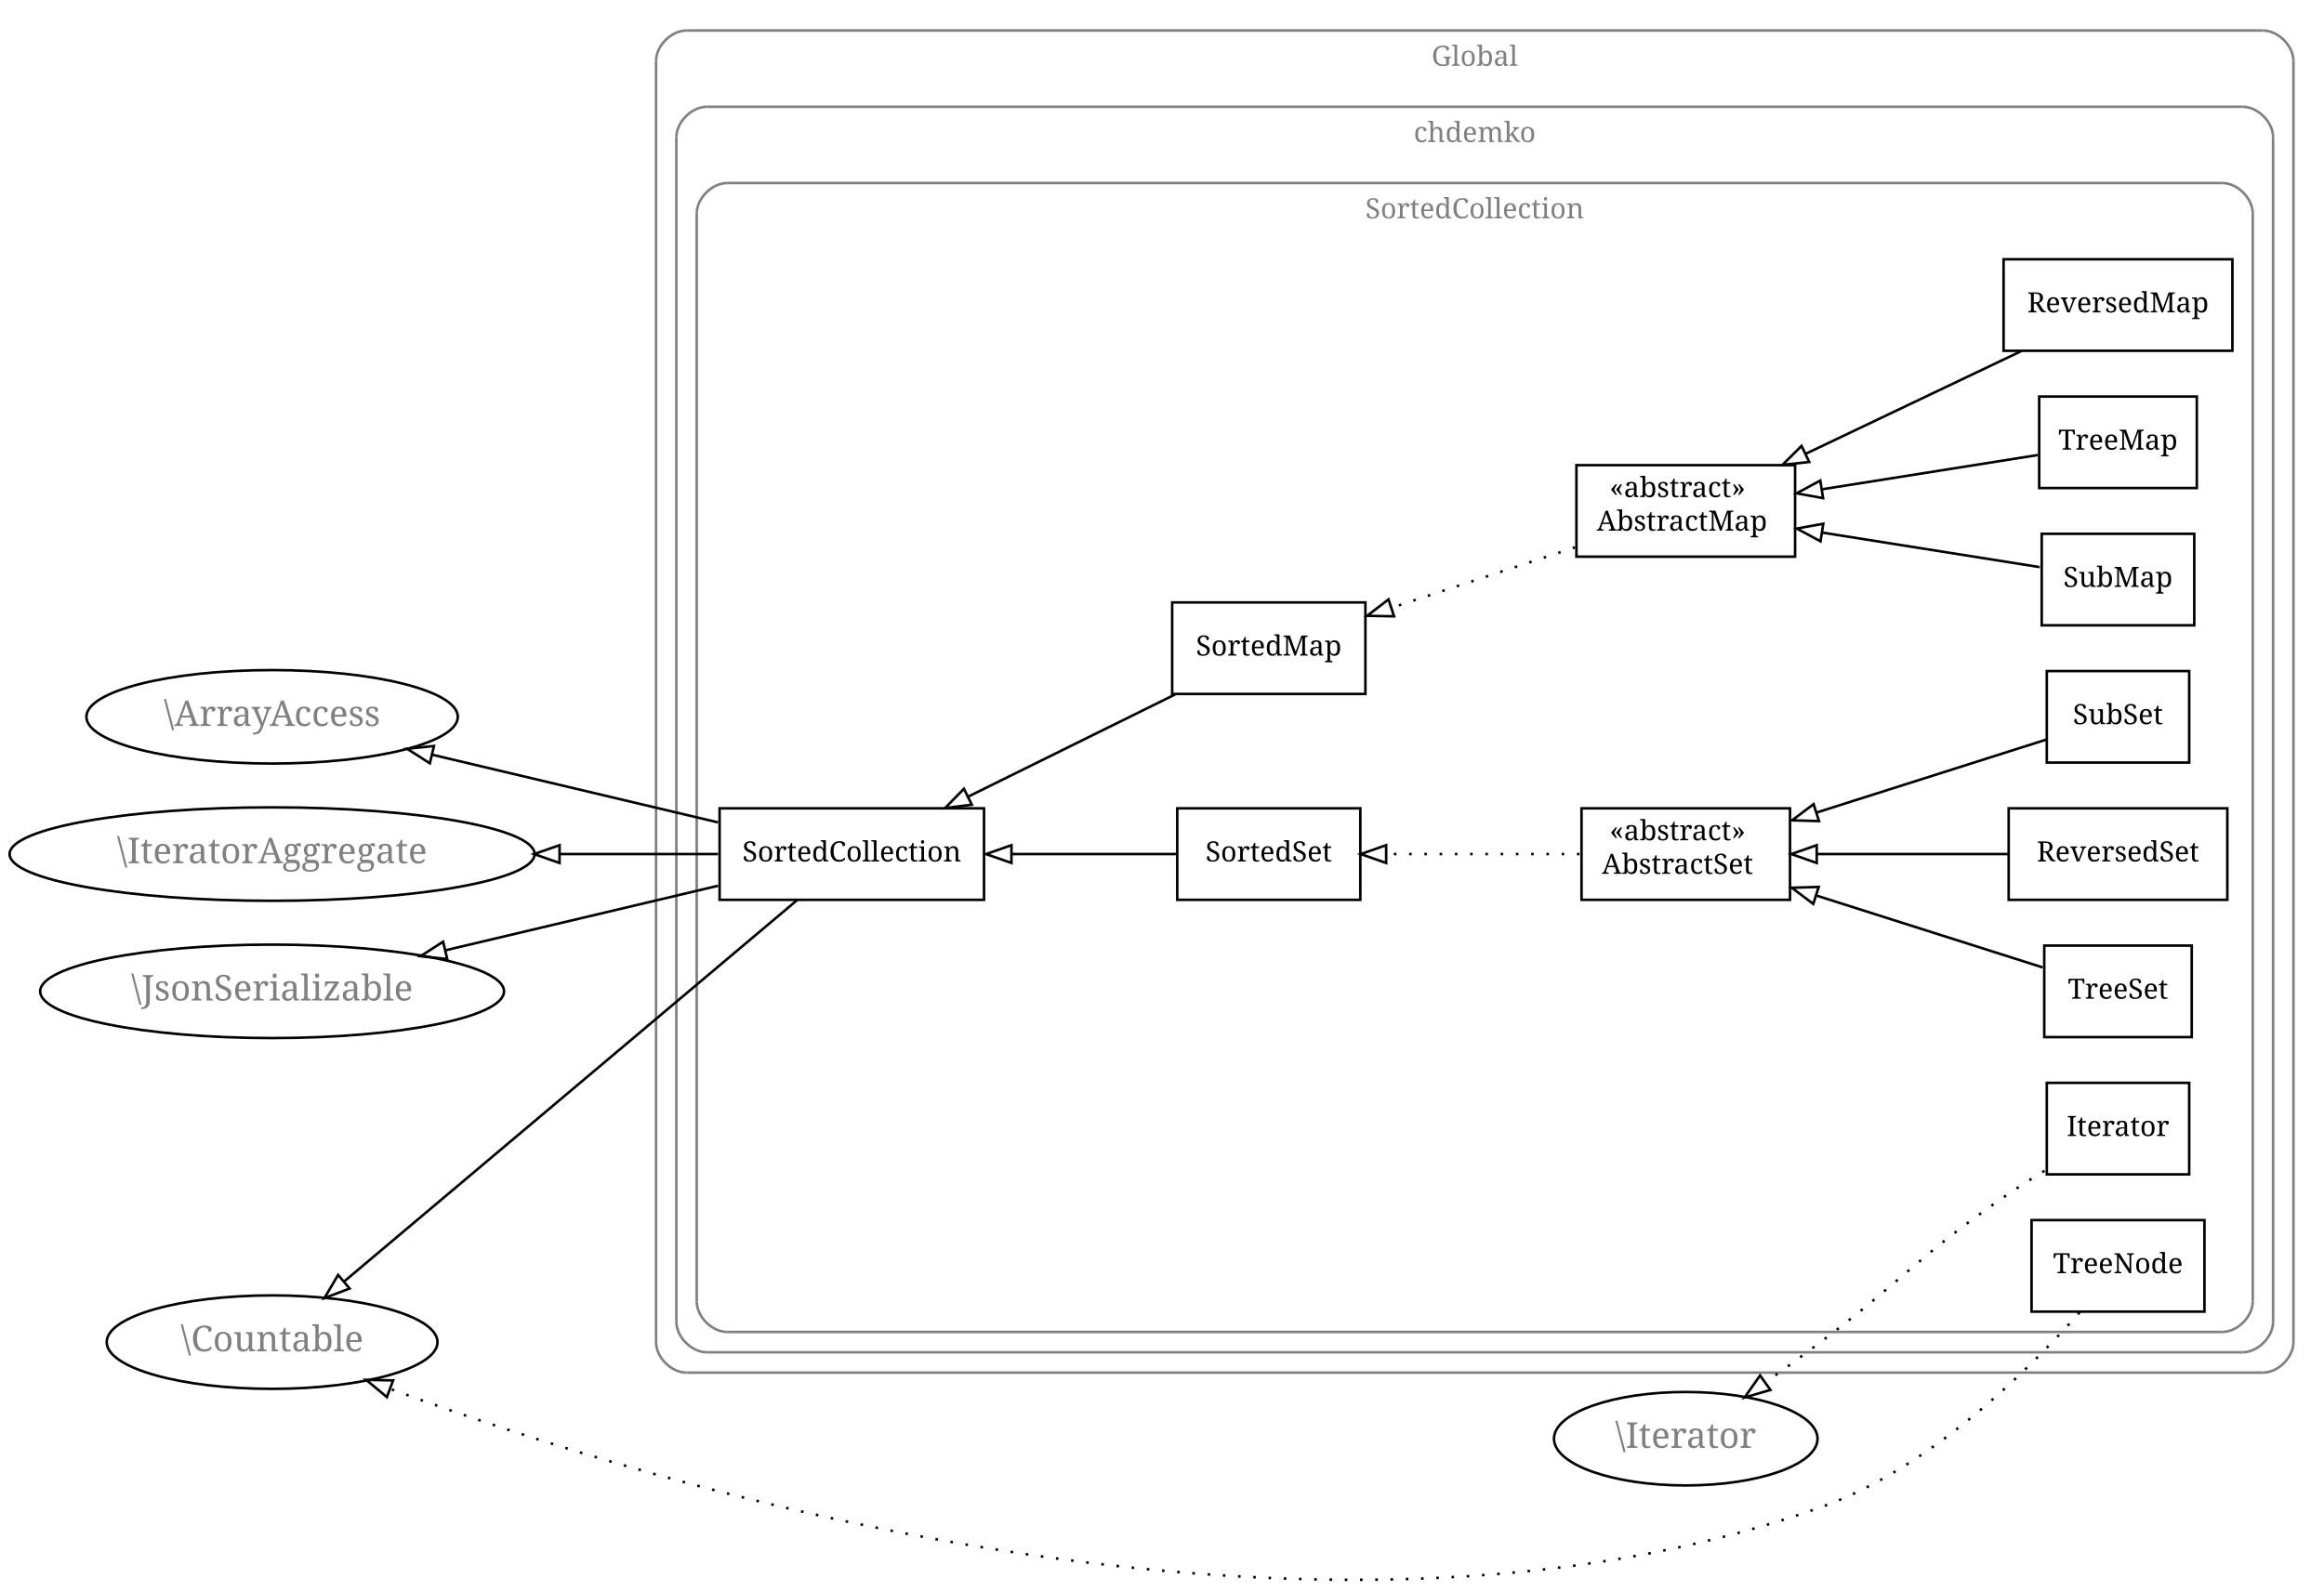
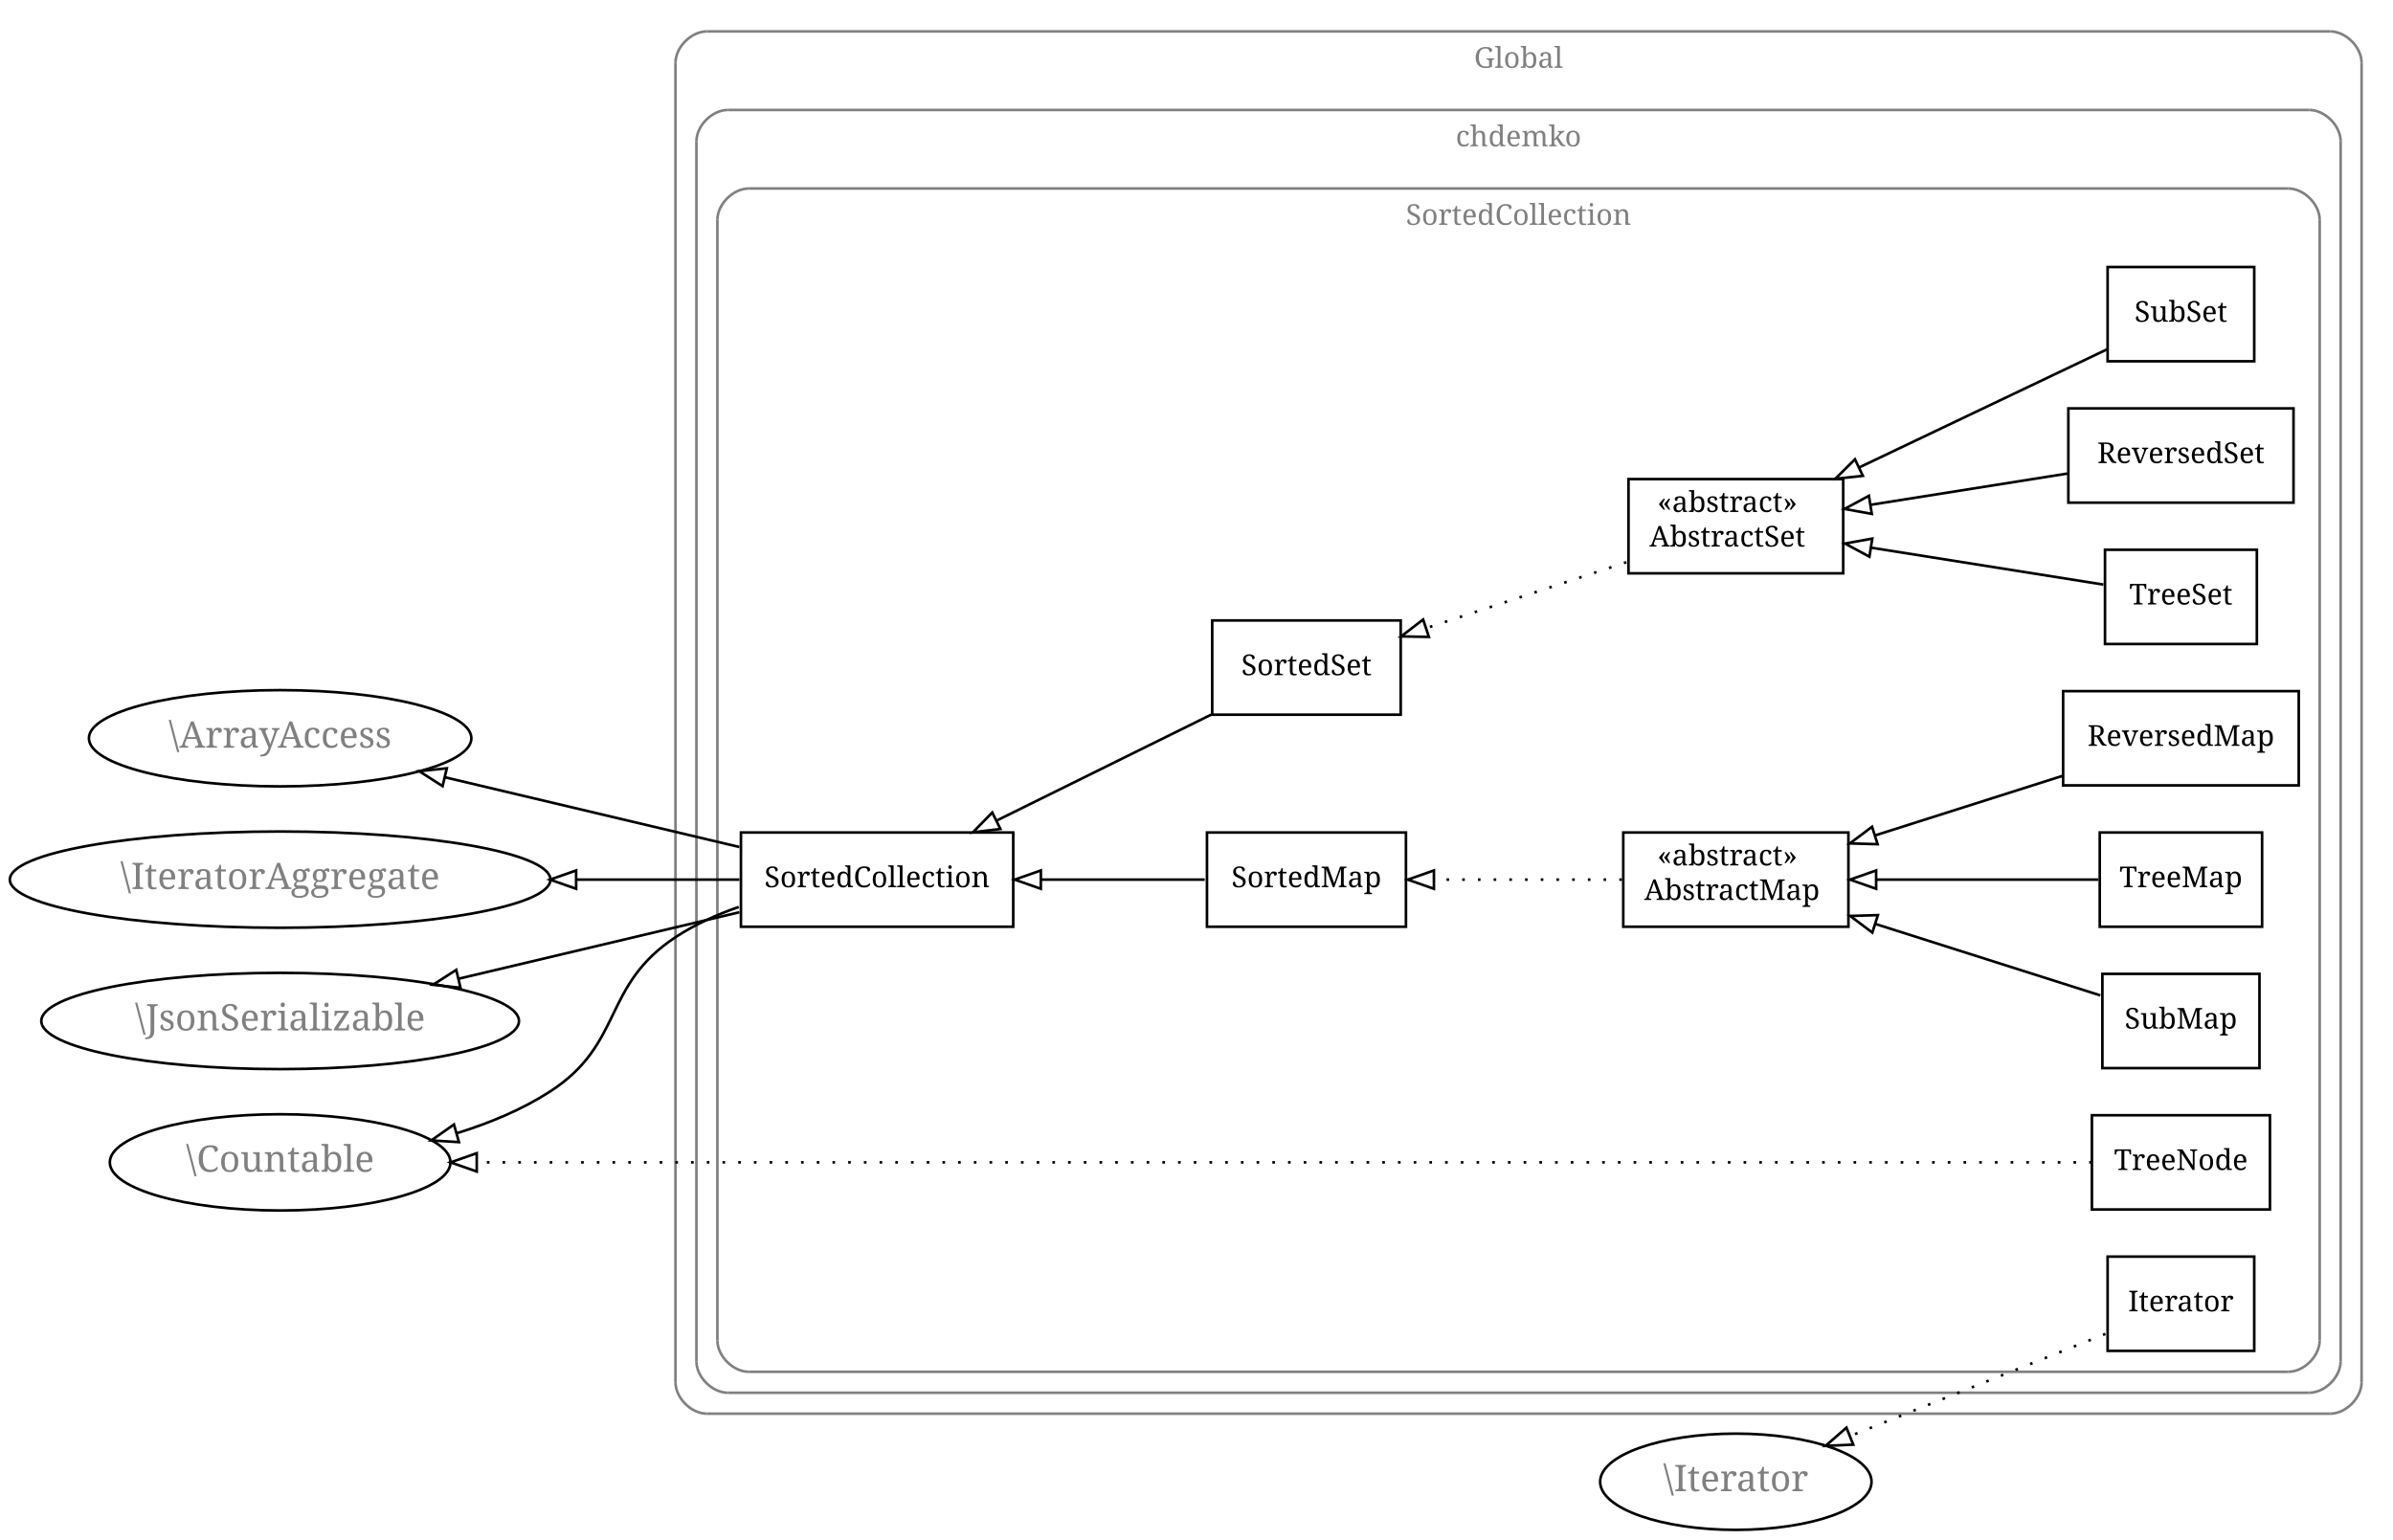
- <svg xmlns="http://www.w3.org/2000/svg" width="914pt" height="626pt" viewBox="0.00 0.00 914.00 626.03">
-   <g id="graph1" class="graph" transform="scale(1 1) rotate(0) translate(4 622.034)">
-     <polygon fill="white" stroke="white" points="-4,5 -4,-622.034 911,-622.034 911,5 -4,5" />
+ <svg xmlns="http://www.w3.org/2000/svg" width="914pt" height="588pt" viewBox="0.00 0.00 914.00 588.00">
+   <g id="graph1" class="graph" transform="scale(1 1) rotate(0) translate(4 584)">
+     <polygon fill="white" stroke="white" points="-4,5 -4,-584 911,-584 911,5 -4,5" />
    <g id="graph2" class="cluster">
-       <polyline fill="none" stroke="gray" points="266,-82.034 886,-82.034 " />
-       <path fill="none" stroke="gray" d="M886,-82.034C892,-82.034 898,-88.034 898,-94.034" />
-       <polyline fill="none" stroke="gray" points="898,-94.034 898,-598.034 " />
-       <path fill="none" stroke="gray" d="M898,-598.034C898,-604.034 892,-610.034 886,-610.034" />
-       <polyline fill="none" stroke="gray" points="886,-610.034 266,-610.034 " />
-       <path fill="none" stroke="gray" d="M266,-610.034C260,-610.034 254,-604.034 254,-598.034" />
-       <polyline fill="none" stroke="gray" points="254,-598.034 254,-94.034 " />
-       <path fill="none" stroke="gray" d="M254,-94.034C254,-88.034 260,-82.034 266,-82.034" />
-       <text text-anchor="middle" x="576" y="-596.134" font-family="Times Roman,serif" font-size="11.00" fill="gray">Global</text>
+       <polyline fill="none" stroke="gray" points="266,-44 886,-44 " />
+       <path fill="none" stroke="gray" d="M886,-44C892,-44 898,-50 898,-56" />
+       <polyline fill="none" stroke="gray" points="898,-56 898,-560 " />
+       <path fill="none" stroke="gray" d="M898,-560C898,-566 892,-572 886,-572" />
+       <polyline fill="none" stroke="gray" points="886,-572 266,-572 " />
+       <path fill="none" stroke="gray" d="M266,-572C260,-572 254,-566 254,-560" />
+       <polyline fill="none" stroke="gray" points="254,-560 254,-56 " />
+       <path fill="none" stroke="gray" d="M254,-56C254,-50 260,-44 266,-44" />
+       <text text-anchor="middle" x="576" y="-558.1" font-family="Times Roman,serif" font-size="11.00" fill="gray">Global</text>
    </g>
    <g id="graph3" class="cluster">
-       <polyline fill="none" stroke="gray" points="274,-90.034 878,-90.034 " />
-       <path fill="none" stroke="gray" d="M878,-90.034C884,-90.034 890,-96.034 890,-102.034" />
-       <polyline fill="none" stroke="gray" points="890,-102.034 890,-568.034 " />
-       <path fill="none" stroke="gray" d="M890,-568.034C890,-574.034 884,-580.034 878,-580.034" />
-       <polyline fill="none" stroke="gray" points="878,-580.034 274,-580.034 " />
-       <path fill="none" stroke="gray" d="M274,-580.034C268,-580.034 262,-574.034 262,-568.034" />
-       <polyline fill="none" stroke="gray" points="262,-568.034 262,-102.034 " />
-       <path fill="none" stroke="gray" d="M262,-102.034C262,-96.034 268,-90.034 274,-90.034" />
-       <text text-anchor="middle" x="576" y="-566.134" font-family="Times Roman,serif" font-size="11.00" fill="gray">chdemko</text>
+       <polyline fill="none" stroke="gray" points="274,-52 878,-52 " />
+       <path fill="none" stroke="gray" d="M878,-52C884,-52 890,-58 890,-64" />
+       <polyline fill="none" stroke="gray" points="890,-64 890,-530 " />
+       <path fill="none" stroke="gray" d="M890,-530C890,-536 884,-542 878,-542" />
+       <polyline fill="none" stroke="gray" points="878,-542 274,-542 " />
+       <path fill="none" stroke="gray" d="M274,-542C268,-542 262,-536 262,-530" />
+       <polyline fill="none" stroke="gray" points="262,-530 262,-64 " />
+       <path fill="none" stroke="gray" d="M262,-64C262,-58 268,-52 274,-52" />
+       <text text-anchor="middle" x="576" y="-528.1" font-family="Times Roman,serif" font-size="11.00" fill="gray">chdemko</text>
    </g>
    <g id="graph4" class="cluster">
-       <polyline fill="none" stroke="gray" points="282,-98.034 870,-98.034 " />
-       <path fill="none" stroke="gray" d="M870,-98.034C876,-98.034 882,-104.034 882,-110.034" />
-       <polyline fill="none" stroke="gray" points="882,-110.034 882,-538.034 " />
-       <path fill="none" stroke="gray" d="M882,-538.034C882,-544.034 876,-550.034 870,-550.034" />
-       <polyline fill="none" stroke="gray" points="870,-550.034 282,-550.034 " />
-       <path fill="none" stroke="gray" d="M282,-550.034C276,-550.034 270,-544.034 270,-538.034" />
-       <polyline fill="none" stroke="gray" points="270,-538.034 270,-110.034 " />
-       <path fill="none" stroke="gray" d="M270,-110.034C270,-104.034 276,-98.034 282,-98.034" />
-       <text text-anchor="middle" x="576" y="-536.134" font-family="Times Roman,serif" font-size="11.00" fill="gray">SortedCollection</text>
+       <polyline fill="none" stroke="gray" points="282,-60 870,-60 " />
+       <path fill="none" stroke="gray" d="M870,-60C876,-60 882,-66 882,-72" />
+       <polyline fill="none" stroke="gray" points="882,-72 882,-500 " />
+       <path fill="none" stroke="gray" d="M882,-500C882,-506 876,-512 870,-512" />
+       <polyline fill="none" stroke="gray" points="870,-512 282,-512 " />
+       <path fill="none" stroke="gray" d="M282,-512C276,-512 270,-506 270,-500" />
+       <polyline fill="none" stroke="gray" points="270,-500 270,-72 " />
+       <path fill="none" stroke="gray" d="M270,-72C270,-66 276,-60 282,-60" />
+       <text text-anchor="middle" x="576" y="-498.1" font-family="Times Roman,serif" font-size="11.00" fill="gray">SortedCollection</text>
    </g>
    <g id="node4" class="node">
-       <polygon fill="none" stroke="black" points="857,-358.034 801,-358.034 801,-322.034 857,-322.034 857,-358.034" />
-       <text text-anchor="middle" x="829" y="-337.134" font-family="Times Roman,serif" font-size="11.00">SubSet</text>
+       <polygon fill="none" stroke="black" points="857,-482 801,-482 801,-446 857,-446 857,-482" />
+       <text text-anchor="middle" x="829" y="-461.1" font-family="Times Roman,serif" font-size="11.00">SubSet</text>
+     </g>
+     <g id="node12" class="node">
+       <polygon fill="none" stroke="black" points="700,-401 618,-401 618,-365 700,-365 700,-401" />
+       <text text-anchor="start" x="629" y="-388.433" font-family="Times Roman,serif" font-size="11.00">«abstract»</text>
+       <text text-anchor="start" x="626" y="-375.233" font-family="Times Roman,serif" font-size="11.00">AbstractSet</text>
+     </g>
+     <g id="edge5" class="edge">
+       <path fill="none" stroke="black" d="M800.928,-450.624C775.203,-438.367 736.603,-419.976 706.149,-405.465" />
+       <polygon fill="none" stroke="black" points="707.516,-402.239 696.983,-401.098 704.505,-408.559 707.516,-402.239" />
    </g>
    <g id="node5" class="node">
-       <polygon fill="none" stroke="black" points="700,-304.034 618,-304.034 618,-268.034 700,-268.034 700,-304.034" />
-       <text text-anchor="start" x="629" y="-291.468" font-family="Times Roman,serif" font-size="11.00">«abstract»</text>
-       <text text-anchor="start" x="626" y="-278.268" font-family="Times Roman,serif" font-size="11.00">AbstractSet</text>
+       <polygon fill="none" stroke="black" points="872,-428 786,-428 786,-392 872,-392 872,-428" />
+       <text text-anchor="middle" x="829" y="-407.1" font-family="Times Roman,serif" font-size="11.00">ReversedSet</text>
    </g>
-     <g id="edge5" class="edge">
-       <path fill="none" stroke="black" d="M800.928,-331.117C776.442,-323.339 740.29,-311.856 710.602,-302.425" />
-       <polygon fill="none" stroke="black" points="711.398,-299.006 700.808,-299.314 709.279,-305.678 711.398,-299.006" />
+     <g id="edge7" class="edge">
+       <path fill="none" stroke="black" d="M785.662,-403.117C762.766,-399.48 734.511,-394.993 710.502,-391.18" />
+       <polygon fill="none" stroke="black" points="710.925,-387.703 700.5,-389.591 709.827,-394.617 710.925,-387.703" />
+     </g>
+     <g id="node6" class="node">
+       <polygon fill="none" stroke="black" points="874,-320 784,-320 784,-284 874,-284 874,-320" />
+       <text text-anchor="middle" x="829" y="-299.1" font-family="Times Roman,serif" font-size="11.00">ReversedMap</text>
+     </g>
+     <g id="node9" class="node">
+       <polygon fill="none" stroke="black" points="702,-266 616,-266 616,-230 702,-230 702,-266" />
+       <text text-anchor="start" x="629" y="-253.433" font-family="Times Roman,serif" font-size="11.00">«abstract»</text>
+       <text text-anchor="start" x="624" y="-240.233" font-family="Times Roman,serif" font-size="11.00">AbstractMap</text>
+     </g>
+     <g id="edge9" class="edge">
+       <path fill="none" stroke="black" d="M783.889,-287.671C761.855,-280.672 735.197,-272.204 712.177,-264.892" />
+       <polygon fill="none" stroke="black" points="713.149,-261.528 702.558,-261.836 711.03,-268.199 713.149,-261.528" />
+     </g>
+     <g id="node7" class="node">
+       <polygon fill="none" stroke="black" points="858,-374 800,-374 800,-338 858,-338 858,-374" />
+       <text text-anchor="middle" x="829" y="-353.1" font-family="Times Roman,serif" font-size="11.00">TreeSet</text>
+     </g>
+     <g id="edge11" class="edge">
+       <path fill="none" stroke="black" d="M799.388,-360.703C774.966,-364.582 739.738,-370.177 710.681,-374.792" />
+       <polygon fill="none" stroke="black" points="710.016,-371.354 700.689,-376.379 711.114,-378.267 710.016,-371.354" />
+     </g>
+     <g id="node8" class="node">
+       <polygon fill="none" stroke="black" points="863,-158 795,-158 795,-122 863,-122 863,-158" />
+       <text text-anchor="middle" x="829" y="-137.1" font-family="Times Roman,serif" font-size="11.00">TreeNode</text>
+     </g>
+     <g id="node22" class="node">
+       <ellipse fill="none" stroke="black" cx="103" cy="-140" rx="65.054" ry="18.385" />
+       <text text-anchor="middle" x="103" y="-136.4" font-family="Times Roman,serif" font-size="14.00" fill="gray">\Countable</text>
+     </g>
+     <g id="edge13" class="edge">
+       <path fill="none" stroke="black" stroke-dasharray="1,5" d="M794.957,-140C684.45,-140 333.941,-140 178.492,-140" />
+       <polygon fill="none" stroke="black" points="178.091,-136.5 168.091,-140 178.091,-143.5 178.091,-136.5" />
+     </g>
+     <g id="node15" class="node">
+       <polygon fill="none" stroke="black" points="533,-266 457,-266 457,-230 533,-230 533,-266" />
+       <text text-anchor="middle" x="495" y="-245.1" font-family="Times Roman,serif" font-size="11.00">SortedMap</text>
+     </g>
+     <g id="edge15" class="edge">
+       <path fill="none" stroke="black" stroke-dasharray="1,5" d="M615.482,-248C593.428,-248 566.571,-248 543.815,-248" />
+       <polygon fill="none" stroke="black" points="543.681,-244.5 533.681,-248 543.681,-251.5 543.681,-244.5" />
+     </g>
+     <g id="node10" class="node">
+       <polygon fill="none" stroke="black" points="860,-266 798,-266 798,-230 860,-230 860,-266" />
+       <text text-anchor="middle" x="829" y="-245.1" font-family="Times Roman,serif" font-size="11.00">TreeMap</text>
+     </g>
+     <g id="edge17" class="edge">
+       <path fill="none" stroke="black" d="M797.423,-248C773.649,-248 740.498,-248 712.598,-248" />
+       <polygon fill="none" stroke="black" points="712.584,-244.5 702.584,-248 712.584,-251.5 712.584,-244.5" />
+     </g>
+     <g id="node11" class="node">
+       <polygon fill="none" stroke="black" points="859,-212 799,-212 799,-176 859,-176 859,-212" />
+       <text text-anchor="middle" x="829" y="-191.1" font-family="Times Roman,serif" font-size="11.00">SubMap</text>
+     </g>
+     <g id="edge19" class="edge">
+       <path fill="none" stroke="black" d="M798.214,-203.779C774.334,-211.364 740.657,-222.062 712.407,-231.035" />
+       <polygon fill="none" stroke="black" points="711.137,-227.766 702.666,-234.13 713.257,-234.438 711.137,-227.766" />
+     </g>
+     <g id="node16" class="node">
+       <polygon fill="none" stroke="black" points="531,-347 459,-347 459,-311 531,-311 531,-347" />
+       <text text-anchor="middle" x="495" y="-326.1" font-family="Times Roman,serif" font-size="11.00">SortedSet</text>
+     </g>
+     <g id="edge21" class="edge">
+       <path fill="none" stroke="black" stroke-dasharray="1,5" d="M617.192,-369.234C593.837,-361.544 564.704,-351.951 540.743,-344.062" />
+       <polygon fill="none" stroke="black" points="541.755,-340.71 531.162,-340.907 539.565,-347.359 541.755,-340.71" />
+     </g>
+     <g id="node13" class="node">
+       <polygon fill="none" stroke="black" points="857,-104 801,-104 801,-68 857,-68 857,-104" />
+       <text text-anchor="middle" x="829" y="-83.1" font-family="Times Roman,serif" font-size="11.00">Iterator</text>
+     </g>
+     <g id="node28" class="node">
+       <ellipse fill="none" stroke="black" cx="659" cy="-18" rx="51.828" ry="18.385" />
+       <text text-anchor="middle" x="659" y="-14.4" font-family="Times Roman,serif" font-size="14.00" fill="gray">\Iterator</text>
+     </g>
+     <g id="edge23" class="edge">
+       <path fill="none" stroke="black" stroke-dasharray="1,5" d="M800.162,-74.465C773.492,-63.797 733.472,-47.789 702.846,-35.538" />
+       <polygon fill="none" stroke="black" points="703.846,-32.169 693.261,-31.705 701.246,-38.668 703.846,-32.169" />
    </g>
    <g id="node14" class="node">
-       <polygon fill="none" stroke="black" points="531,-304.034 459,-304.034 459,-268.034 531,-268.034 531,-304.034" />
-       <text text-anchor="middle" x="495" y="-283.134" font-family="Times Roman,serif" font-size="11.00">SortedSet</text>
+       <polygon fill="none" stroke="black" points="383,-266 279,-266 279,-230 383,-230 383,-266" />
+       <text text-anchor="middle" x="331" y="-245.1" font-family="Times Roman,serif" font-size="11.00">SortedCollection</text>
    </g>
-     <g id="edge7" class="edge">
-       <path fill="none" stroke="black" stroke-dasharray="1,5" d="M617.192,-286.034C594.045,-286.034 565.221,-286.034 541.383,-286.034" />
-       <polygon fill="none" stroke="black" points="541.162,-282.534 531.162,-286.034 541.162,-289.534 541.162,-282.534" />
+     <g id="edge27" class="edge">
+       <path fill="none" stroke="black" d="M278.162,-237.564C269.688,-234.604 261.312,-230.823 254,-226 225.781,-207.388 234.421,-185.302 206,-167 195.33,-160.129 182.976,-155.002 170.609,-151.177" />
+       <polygon fill="none" stroke="black" points="171.294,-147.734 160.719,-148.38 169.389,-154.47 171.294,-147.734" />
    </g>
-     <g id="node6" class="node">
-       <polygon fill="none" stroke="black" points="857,-196.034 801,-196.034 801,-160.034 857,-160.034 857,-196.034" />
-       <text text-anchor="middle" x="829" y="-175.134" font-family="Times Roman,serif" font-size="11.00">Iterator</text>
-     </g>
-     <g id="node20" class="node">
-       <ellipse fill="none" stroke="black" cx="659" cy="-56.034" rx="51.828" ry="18.385" />
-       <text text-anchor="middle" x="659" y="-52.434" font-family="Times Roman,serif" font-size="14.00" fill="gray">\Iterator</text>
-     </g>
-     <g id="edge9" class="edge">
-       <path fill="none" stroke="black" stroke-dasharray="1,5" d="M800.083,-161.439C794.659,-158.115 789.096,-154.558 784,-151.034 750.431,-127.82 744.594,-118.599 712,-94.034 705.046,-88.793 697.487,-83.272 690.314,-78.112" />
-       <polygon fill="none" stroke="black" points="692.301,-75.229 682.131,-72.258 688.228,-80.922 692.301,-75.229" />
-     </g>
-     <g id="node7" class="node">
-       <polygon fill="none" stroke="black" points="874,-520.034 784,-520.034 784,-484.034 874,-484.034 874,-520.034" />
-       <text text-anchor="middle" x="829" y="-499.134" font-family="Times Roman,serif" font-size="11.00">ReversedMap</text>
-     </g>
-     <g id="node11" class="node">
-       <polygon fill="none" stroke="black" points="702,-439.034 616,-439.034 616,-403.034 702,-403.034 702,-439.034" />
-       <text text-anchor="start" x="629" y="-426.468" font-family="Times Roman,serif" font-size="11.00">«abstract»</text>
-       <text text-anchor="start" x="624" y="-413.268" font-family="Times Roman,serif" font-size="11.00">AbstractMap</text>
-     </g>
-     <g id="edge11" class="edge">
-       <path fill="none" stroke="black" d="M790.849,-483.856C765.804,-471.923 732.868,-456.23 706.18,-443.514" />
-       <polygon fill="none" stroke="black" points="707.557,-440.293 697.024,-439.151 704.546,-446.613 707.557,-440.293" />
-     </g>
-     <g id="node8" class="node">
-       <polygon fill="none" stroke="black" points="860,-466.034 798,-466.034 798,-430.034 860,-430.034 860,-466.034" />
-       <text text-anchor="middle" x="829" y="-445.134" font-family="Times Roman,serif" font-size="11.00">TreeMap</text>
-     </g>
-     <g id="edge13" class="edge">
-       <path fill="none" stroke="black" d="M797.423,-443.019C773.649,-439.243 740.498,-433.978 712.598,-429.547" />
-       <polygon fill="none" stroke="black" points="713.01,-426.068 702.584,-427.956 711.912,-432.982 713.01,-426.068" />
-     </g>
-     <g id="node9" class="node">
-       <polygon fill="none" stroke="black" points="863,-142.034 795,-142.034 795,-106.034 863,-106.034 863,-142.034" />
-       <text text-anchor="middle" x="829" y="-121.134" font-family="Times Roman,serif" font-size="11.00">TreeNode</text>
-     </g>
-     <g id="node24" class="node">
-       <ellipse fill="none" stroke="black" cx="103" cy="-94.034" rx="65.054" ry="18.385" />
-       <text text-anchor="middle" x="103" y="-90.434" font-family="Times Roman,serif" font-size="14.00" fill="gray">\Countable</text>
-     </g>
-     <g id="edge15" class="edge">
-       <path fill="none" stroke="black" stroke-dasharray="1,5" d="M813.884,-105.724C793.538,-82.676 754.906,-44.26 712,-29.034 512.024,41.929 253.747,-37.245 149.588,-75.603" />
-       <polygon fill="none" stroke="black" points="148.142,-72.406 139.996,-79.181 150.589,-78.965 148.142,-72.406" />
-     </g>
-     <g id="node10" class="node">
-       <polygon fill="none" stroke="black" points="859,-412.034 799,-412.034 799,-376.034 859,-376.034 859,-412.034" />
-       <text text-anchor="middle" x="829" y="-391.134" font-family="Times Roman,serif" font-size="11.00">SubMap</text>
-     </g>
-     <g id="edge17" class="edge">
-       <path fill="none" stroke="black" d="M798.214,-398.924C774.439,-402.7 740.951,-408.018 712.778,-412.493" />
-       <polygon fill="none" stroke="black" points="711.993,-409.074 702.666,-414.099 713.091,-415.987 711.993,-409.074" />
-     </g>
-     <g id="node15" class="node">
-       <polygon fill="none" stroke="black" points="533,-385.034 457,-385.034 457,-349.034 533,-349.034 533,-385.034" />
-       <text text-anchor="middle" x="495" y="-364.134" font-family="Times Roman,serif" font-size="11.00">SortedMap</text>
-     </g>
-     <g id="edge19" class="edge">
-       <path fill="none" stroke="black" stroke-dasharray="1,5" d="M615.482,-406.705C593.229,-399.378 566.086,-390.441 543.201,-382.905" />
-       <polygon fill="none" stroke="black" points="544.274,-379.574 533.681,-379.771 542.084,-386.223 544.274,-379.574" />
-     </g>
-     <g id="node12" class="node">
-       <polygon fill="none" stroke="black" points="872,-304.034 786,-304.034 786,-268.034 872,-268.034 872,-304.034" />
-       <text text-anchor="middle" x="829" y="-283.134" font-family="Times Roman,serif" font-size="11.00">ReversedSet</text>
-     </g>
-     <g id="edge21" class="edge">
-       <path fill="none" stroke="black" d="M785.662,-286.034C762.766,-286.034 734.511,-286.034 710.502,-286.034" />
-       <polygon fill="none" stroke="black" points="710.5,-282.534 700.5,-286.034 710.5,-289.534 710.5,-282.534" />
-     </g>
-     <g id="node13" class="node">
-       <polygon fill="none" stroke="black" points="858,-250.034 800,-250.034 800,-214.034 858,-214.034 858,-250.034" />
-       <text text-anchor="middle" x="829" y="-229.134" font-family="Times Roman,serif" font-size="11.00">TreeSet</text>
-     </g>
-     <g id="edge23" class="edge">
-       <path fill="none" stroke="black" d="M799.388,-241.44C774.859,-249.232 739.43,-260.486 710.301,-269.739" />
-       <polygon fill="none" stroke="black" points="709.16,-266.429 700.689,-272.792 711.279,-273.1 709.16,-266.429" />
-     </g>
-     <g id="node16" class="node">
-       <polygon fill="none" stroke="black" points="383,-304.034 279,-304.034 279,-268.034 383,-268.034 383,-304.034" />
-       <text text-anchor="middle" x="331" y="-283.134" font-family="Times Roman,serif" font-size="11.00">SortedCollection</text>
+     <g id="node30" class="node">
+       <ellipse fill="none" stroke="black" cx="103" cy="-302" rx="73.039" ry="18.385" />
+       <text text-anchor="middle" x="103" y="-298.4" font-family="Times Roman,serif" font-size="14.00" fill="gray">\ArrayAccess</text>
    </g>
    <g id="edge25" class="edge">
-       <path fill="none" stroke="black" d="M458.603,-286.034C439.622,-286.034 415.86,-286.034 394.004,-286.034" />
-       <polygon fill="none" stroke="black" points="393.79,-282.534 383.79,-286.034 393.79,-289.534 393.79,-282.534" />
+       <path fill="none" stroke="black" d="M278.406,-260.456C244.867,-268.4 201.222,-278.737 165.859,-287.112" />
+       <polygon fill="none" stroke="black" points="165.043,-283.709 156.119,-289.419 166.657,-290.52 165.043,-283.709" />
    </g>
-     <g id="edge27" class="edge">
-       <path fill="none" stroke="black" d="M458.195,-348.856C434.14,-336.975 402.538,-321.367 376.853,-308.681" />
-       <polygon fill="none" stroke="black" points="378.198,-305.442 367.682,-304.151 375.098,-311.718 378.198,-305.442" />
+     <g id="node33" class="node">
+       <ellipse fill="none" stroke="black" cx="103" cy="-248" rx="103.238" ry="18.385" />
+       <text text-anchor="middle" x="103" y="-244.4" font-family="Times Roman,serif" font-size="14.00" fill="gray">\IteratorAggregate</text>
+     </g>
+     <g id="edge29" class="edge">
+       <path fill="none" stroke="black" d="M278.406,-248C259.703,-248 237.856,-248 216.055,-248" />
+       <polygon fill="none" stroke="black" points="216.054,-244.5 206.054,-248 216.054,-251.5 216.054,-244.5" />
+     </g>
+     <g id="node35" class="node">
+       <ellipse fill="none" stroke="black" cx="103" cy="-194" rx="91.217" ry="18.385" />
+       <text text-anchor="middle" x="103" y="-190.4" font-family="Times Roman,serif" font-size="14.00" fill="gray">\JsonSerializable</text>
    </g>
    <g id="edge31" class="edge">
-       <path fill="none" stroke="black" d="M309.55,-267.971C268.243,-233.186 177.657,-156.903 131.401,-117.951" />
-       <polygon fill="none" stroke="black" points="133.472,-115.119 123.569,-111.355 128.963,-120.474 133.472,-115.119" />
-     </g>
-     <g id="node32" class="node">
-       <ellipse fill="none" stroke="black" cx="103" cy="-340.034" rx="73.039" ry="18.385" />
-       <text text-anchor="middle" x="103" y="-336.434" font-family="Times Roman,serif" font-size="14.00" fill="gray">\ArrayAccess</text>
-     </g>
-     <g id="edge29" class="edge">
-       <path fill="none" stroke="black" d="M278.406,-298.491C244.867,-306.434 201.222,-316.771 165.859,-325.147" />
-       <polygon fill="none" stroke="black" points="165.043,-321.743 156.119,-327.453 166.657,-328.554 165.043,-321.743" />
-     </g>
-     <g id="node35" class="node">
-       <ellipse fill="none" stroke="black" cx="103" cy="-286.034" rx="103.238" ry="18.385" />
-       <text text-anchor="middle" x="103" y="-282.434" font-family="Times Roman,serif" font-size="14.00" fill="gray">\IteratorAggregate</text>
+       <path fill="none" stroke="black" d="M278.406,-235.544C246.567,-228.003 205.619,-218.304 171.296,-210.175" />
+       <polygon fill="none" stroke="black" points="171.877,-206.716 161.34,-207.817 170.264,-213.528 171.877,-206.716" />
    </g>
    <g id="edge33" class="edge">
-       <path fill="none" stroke="black" d="M278.406,-286.034C259.703,-286.034 237.856,-286.034 216.055,-286.034" />
-       <polygon fill="none" stroke="black" points="216.054,-282.534 206.054,-286.034 216.054,-289.534 216.054,-282.534" />
-     </g>
-     <g id="node37" class="node">
-       <ellipse fill="none" stroke="black" cx="103" cy="-232.034" rx="91.217" ry="18.385" />
-       <text text-anchor="middle" x="103" y="-228.434" font-family="Times Roman,serif" font-size="14.00" fill="gray">\JsonSerializable</text>
+       <path fill="none" stroke="black" d="M456.134,-248C437.494,-248 414.695,-248 393.69,-248" />
+       <polygon fill="none" stroke="black" points="393.548,-244.5 383.548,-248 393.548,-251.5 393.548,-244.5" />
    </g>
    <g id="edge35" class="edge">
-       <path fill="none" stroke="black" d="M278.406,-273.578C246.567,-266.037 205.619,-256.339 171.296,-248.209" />
-       <polygon fill="none" stroke="black" points="171.877,-244.75 161.34,-245.852 170.264,-251.562 171.877,-244.75" />
+       <path fill="none" stroke="black" d="M458.603,-311.023C434.482,-299.11 402.642,-283.384 376.802,-270.622" />
+       <polygon fill="none" stroke="black" points="378.094,-267.356 367.578,-266.066 374.994,-273.633 378.094,-267.356" />
    </g>
  </g>
</svg>
